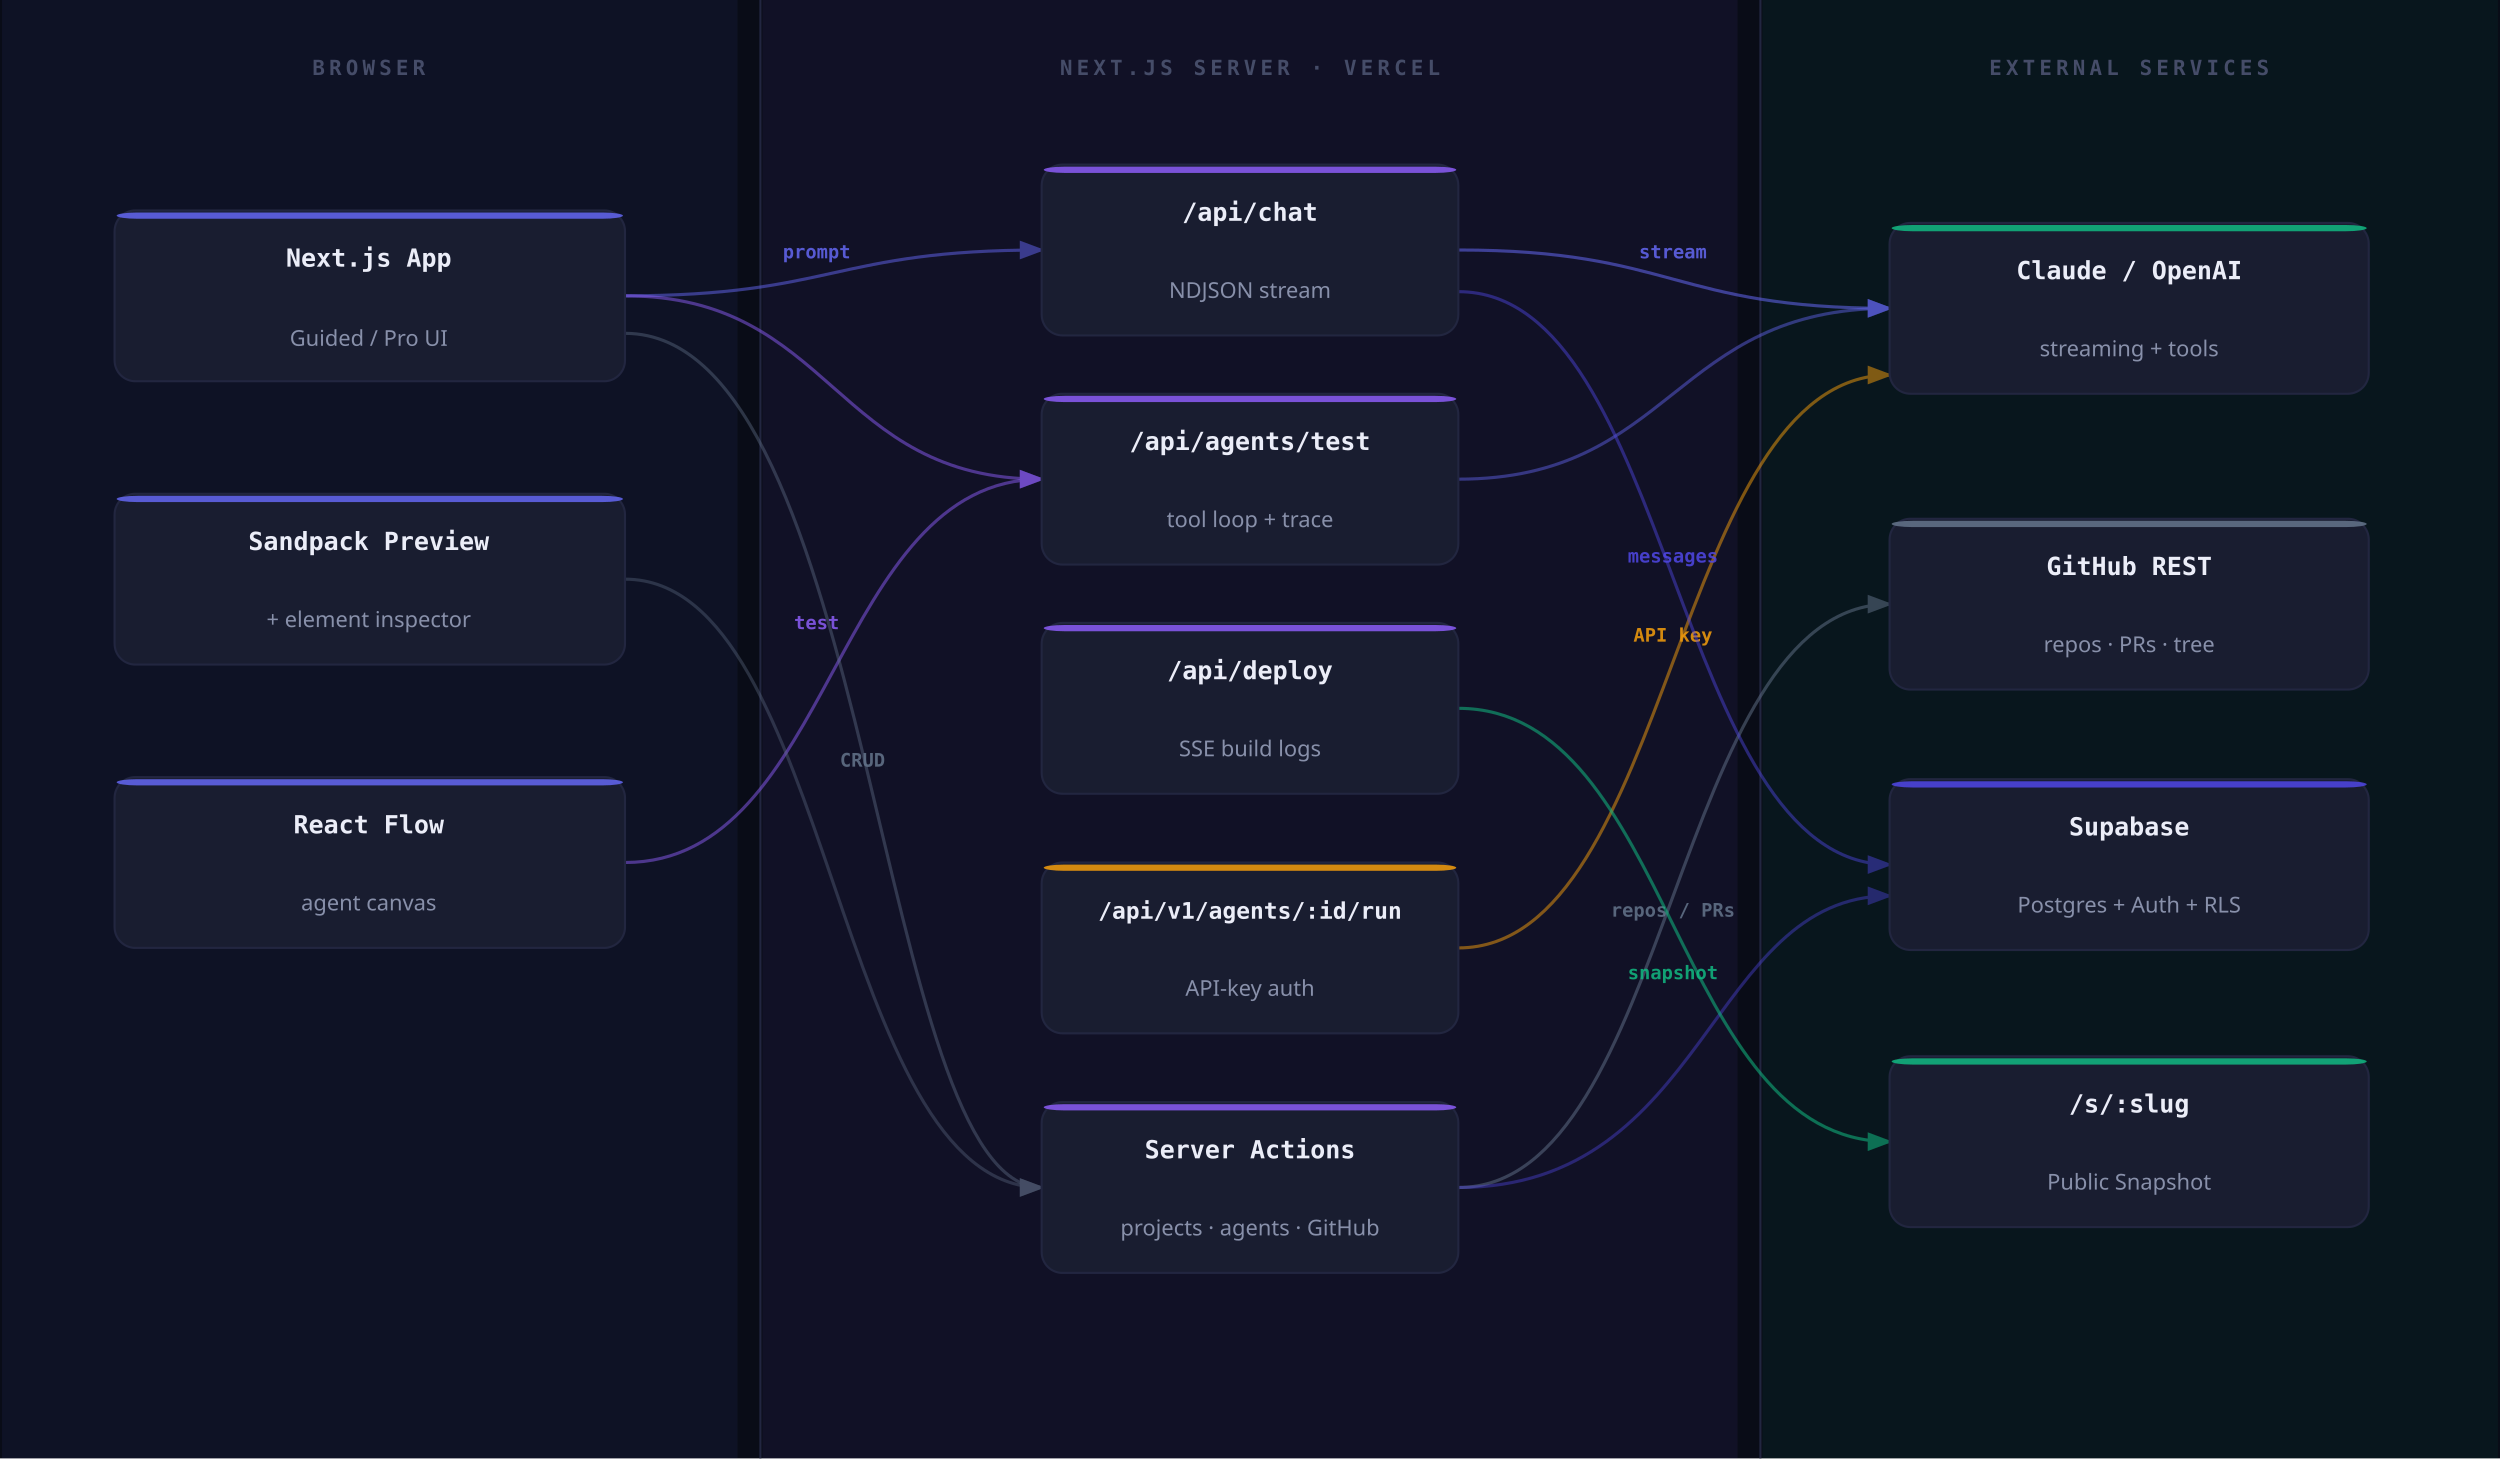
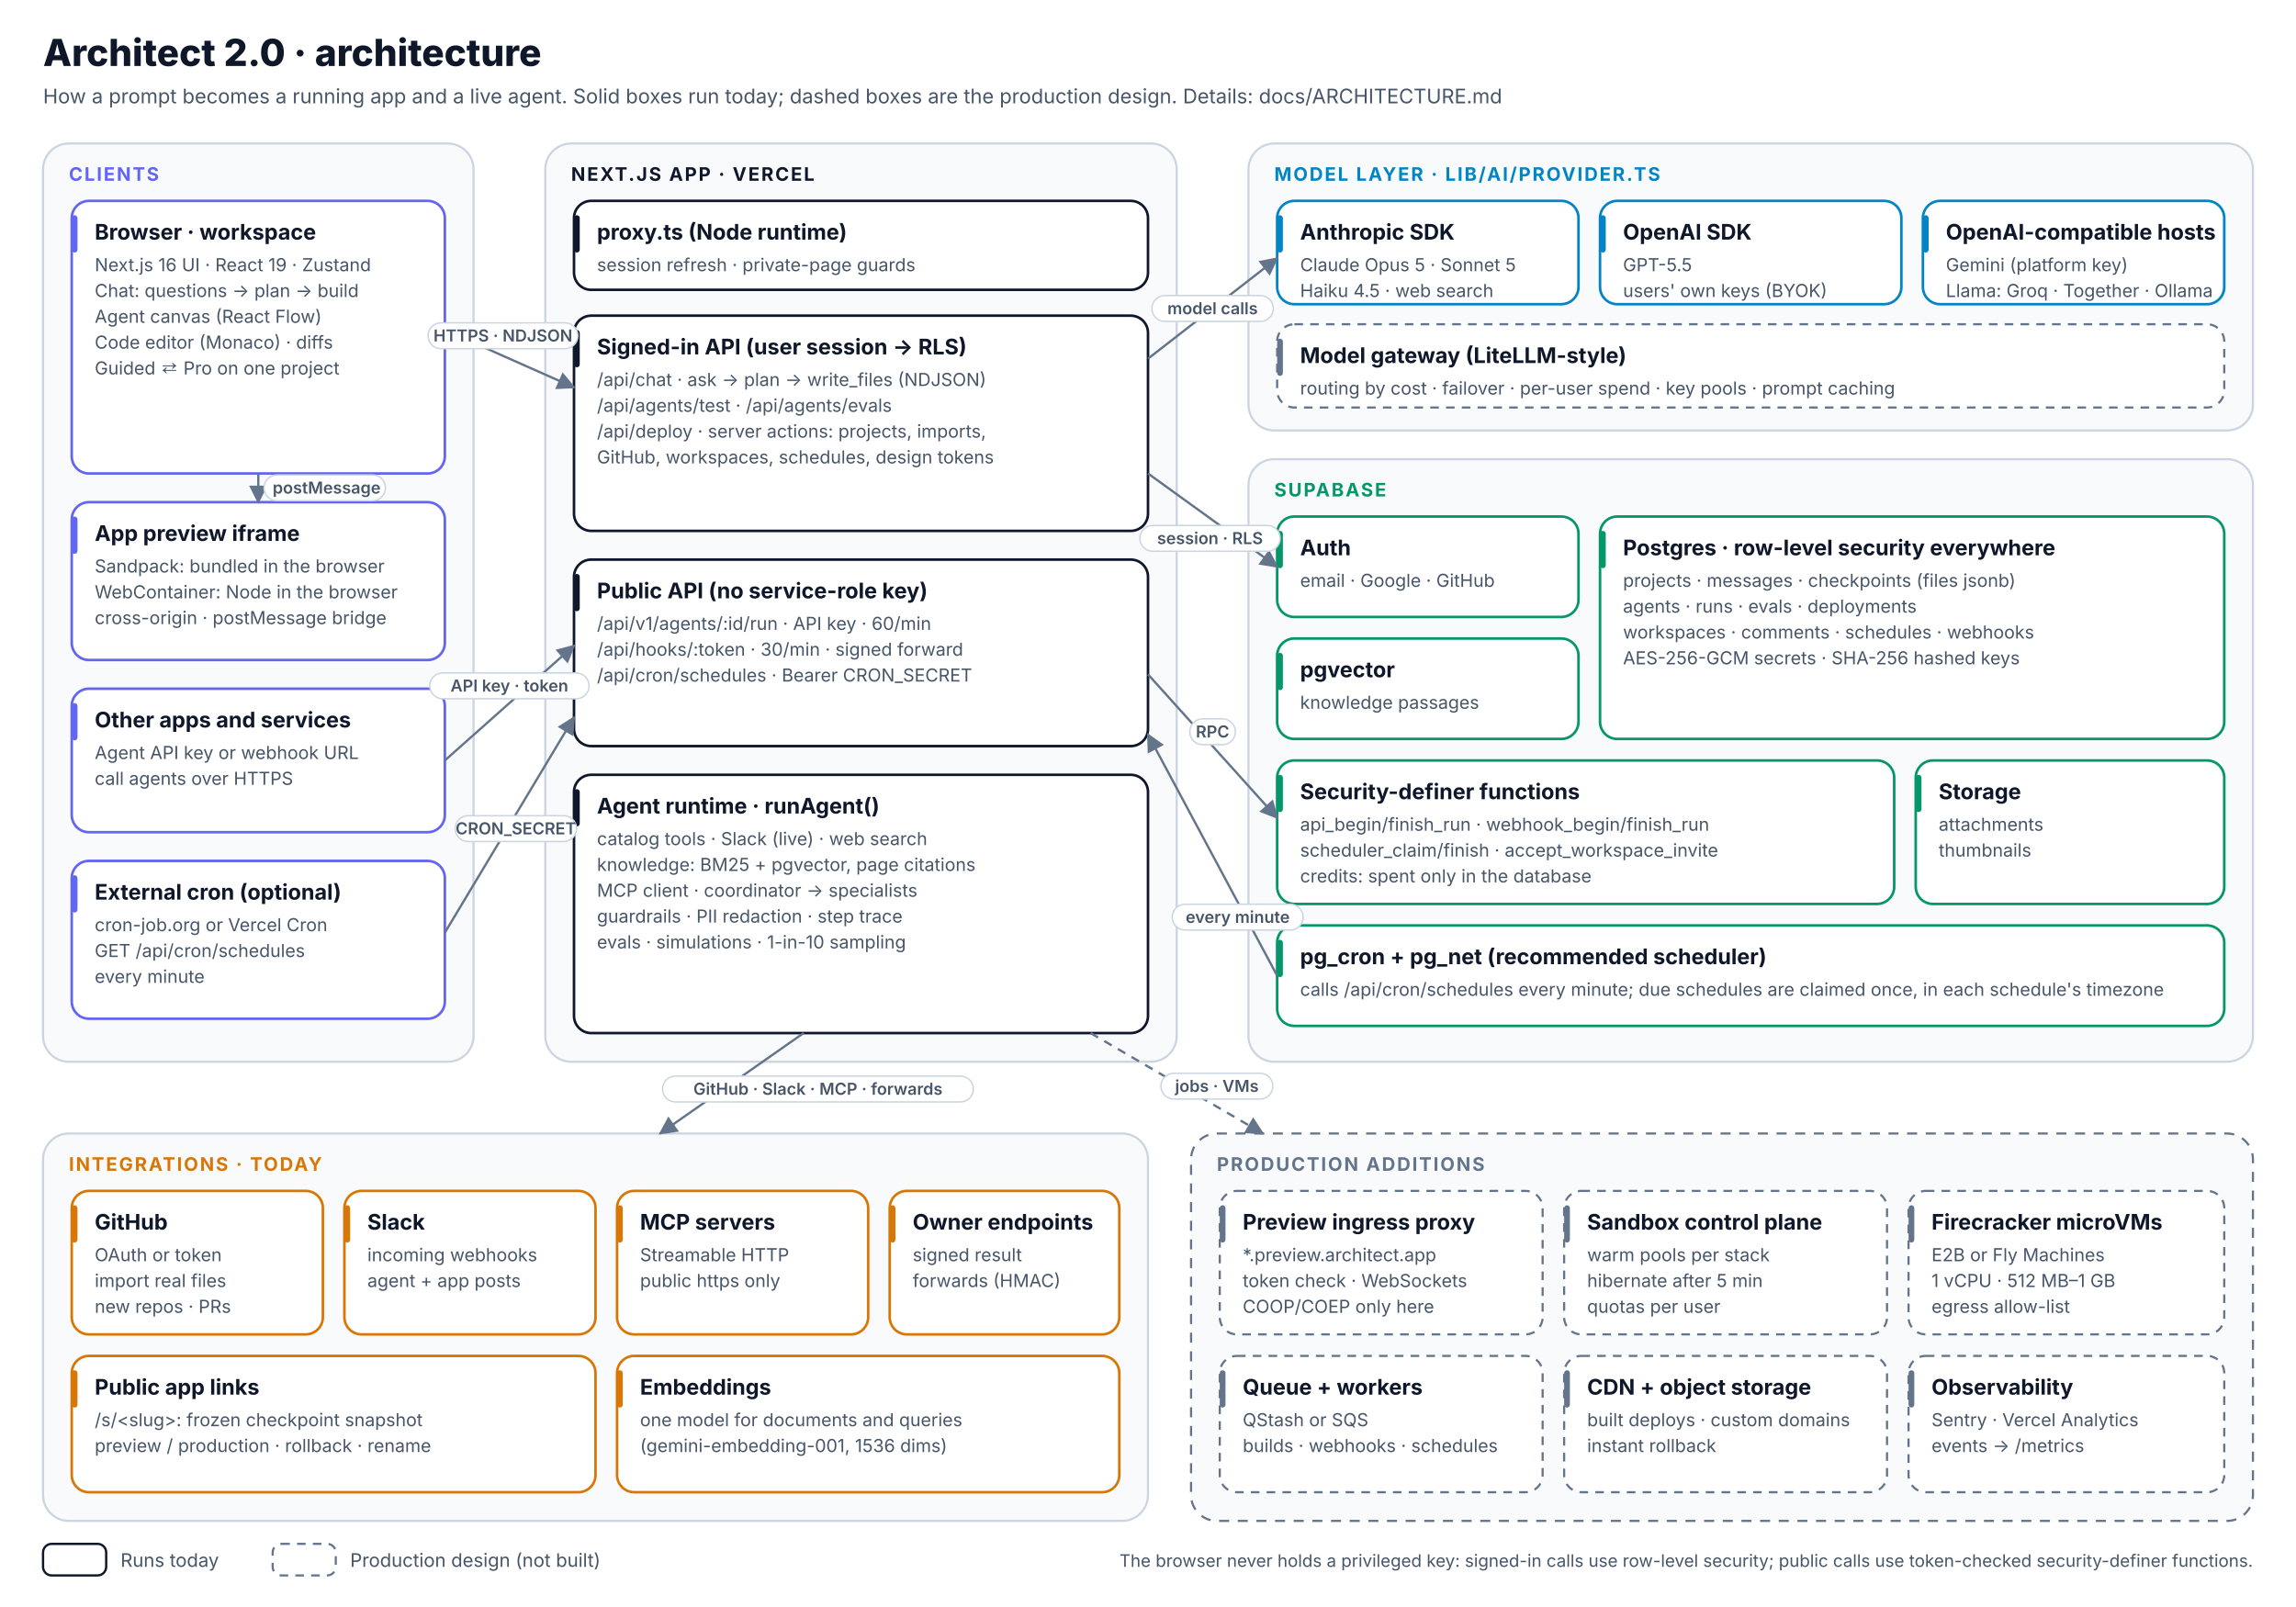
- <svg xmlns="http://www.w3.org/2000/svg" viewBox="0 0 1200 700" width="1200" height="700" font-family="ui-monospace,SFMono-Regular,Menlo,monospace">
+ <svg xmlns="http://www.w3.org/2000/svg" viewBox="0 0 1600 1120" width="1600" height="1120" font-family="Inter, 'Segoe UI', Helvetica, Arial, sans-serif">
  <defs>
-     <marker id="a0" markerWidth="8" markerHeight="6" refX="7" refY="3" orient="auto">
-       <polygon points="0 0,8 3,0 6" fill="#6366F1" />
-     </marker>
-     <marker id="a1" markerWidth="8" markerHeight="6" refX="7" refY="3" orient="auto">
-       <polygon points="0 0,8 3,0 6" fill="#8B5CF6" />
-     </marker>
-     <marker id="a2" markerWidth="8" markerHeight="6" refX="7" refY="3" orient="auto">
-       <polygon points="0 0,8 3,0 6" fill="#10B981" />
-     </marker>
-     <marker id="a3" markerWidth="8" markerHeight="6" refX="7" refY="3" orient="auto">
-       <polygon points="0 0,8 3,0 6" fill="#64748B" />
-     </marker>
-     <marker id="a4" markerWidth="8" markerHeight="6" refX="7" refY="3" orient="auto">
-       <polygon points="0 0,8 3,0 6" fill="#4F46E5" />
-     </marker>
-     <marker id="a5" markerWidth="8" markerHeight="6" refX="7" refY="3" orient="auto">
-       <polygon points="0 0,8 3,0 6" fill="#F59E0B" />
+     <marker id="arrow" viewBox="0 0 10 10" refX="9" refY="5" markerWidth="8" markerHeight="8" orient="auto-start-reverse">
+       <path d="M0,0 L10,5 L0,10 z" fill="#64748b" />
    </marker>
  </defs>
-   <rect width="1200" height="700" fill="#090C17" />
-   <rect x="1" y="0" width="353" height="700" fill="rgba(99,102,241,0.07)" />
-   <text x="177" y="36" text-anchor="middle" fill="#454C68" font-size="10" font-weight="600" letter-spacing="2">BROWSER</text>
-   <line x1="365" y1="0" x2="365" y2="700" stroke="#222640" stroke-width="1" />
-   <rect x="366" y="0" width="468" height="700" fill="rgba(139,92,246,0.07)" />
-   <text x="600" y="36" text-anchor="middle" fill="#454C68" font-size="10" font-weight="600" letter-spacing="2">NEXT.JS SERVER · VERCEL</text>
-   <line x1="845" y1="0" x2="845" y2="700" stroke="#222640" stroke-width="1" />
-   <rect x="846" y="0" width="353" height="700" fill="rgba(16,185,129,0.06)" />
-   <text x="1022" y="36" text-anchor="middle" fill="#454C68" font-size="10" font-weight="600" letter-spacing="2">EXTERNAL SERVICES</text>
-   <path d="M300,142 C400,142 400,120 500,120" fill="none" stroke="#6366F1" stroke-width="1.5" opacity="0.5" marker-end="url(#a0)" />
-   <text x="392" y="124" text-anchor="middle" fill="#6366F1" font-size="9" font-weight="600" opacity="0.85">prompt</text>
-   <path d="M300,142 C400,142 400,230 500,230" fill="none" stroke="#8B5CF6" stroke-width="1.5" opacity="0.5" marker-end="url(#a1)" />
-   <path d="M300,414 C400,414 400,230 500,230" fill="none" stroke="#8B5CF6" stroke-width="1.5" opacity="0.5" marker-end="url(#a1)" />
-   <text x="392" y="302" text-anchor="middle" fill="#8B5CF6" font-size="9" font-weight="600" opacity="0.85">test</text>
-   <path d="M300,160 C420,160 420,570 500,570" fill="none" stroke="#64748B" stroke-width="1.5" opacity="0.4" marker-end="url(#a3)" />
-   <text x="414" y="368" text-anchor="middle" fill="#64748B" font-size="9" font-weight="600" opacity="0.85">CRUD</text>
-   <path d="M300,278 C400,278 400,570 500,570" fill="none" stroke="#64748B" stroke-width="1.5" opacity="0.35" marker-end="url(#a3)" />
-   <path d="M700,120 C803,120 803,148 907,148" fill="none" stroke="#6366F1" stroke-width="1.5" opacity="0.55" marker-end="url(#a0)" />
-   <text x="803" y="124" text-anchor="middle" fill="#6366F1" font-size="9" font-weight="600" opacity="0.85">stream</text>
-   <path d="M700,230 C803,230 803,148 907,148" fill="none" stroke="#6366F1" stroke-width="1.5" opacity="0.45" marker-end="url(#a0)" />
-   <path d="M700,455 C803,455 803,180 907,180" fill="none" stroke="#F59E0B" stroke-width="1.5" opacity="0.5" marker-end="url(#a5)" />
-   <text x="803" y="308" text-anchor="middle" fill="#F59E0B" font-size="9" font-weight="600" opacity="0.85">API key</text>
-   <path d="M700,570 C803,570 803,290 907,290" fill="none" stroke="#64748B" stroke-width="1.5" opacity="0.5" marker-end="url(#a3)" />
-   <text x="803" y="440" text-anchor="middle" fill="#64748B" font-size="9" font-weight="600" opacity="0.85">repos / PRs</text>
-   <path d="M700,140 C803,140 803,415 907,415" fill="none" stroke="#4F46E5" stroke-width="1.5" opacity="0.45" marker-end="url(#a4)" />
-   <text x="803" y="270" text-anchor="middle" fill="#4F46E5" font-size="9" font-weight="600" opacity="0.85">messages</text>
-   <path d="M700,570 C820,570 820,430 907,430" fill="none" stroke="#4F46E5" stroke-width="1.5" opacity="0.4" marker-end="url(#a4)" />
-   <path d="M700,340 C803,340 803,548 907,548" fill="none" stroke="#10B981" stroke-width="1.5" opacity="0.55" marker-end="url(#a2)" />
-   <text x="803" y="470" text-anchor="middle" fill="#10B981" font-size="9" font-weight="600" opacity="0.85">snapshot</text>
-   <rect x="55" y="101" width="245" height="82" rx="10" fill="#191D30" stroke="#222640" />
-   <rect x="56" y="102" width="243" height="3" rx="10" fill="#6366F1" opacity="0.85" />
-   <text x="177" y="128" text-anchor="middle" fill="#EBEDf8" font-size="12" font-weight="600">Next.js App</text>
-   <text x="177" y="166" text-anchor="middle" fill="#8890AA" font-size="10.5" font-family="ui-sans-serif,system-ui,sans-serif">Guided / Pro UI</text>
-   <rect x="55" y="237" width="245" height="82" rx="10" fill="#191D30" stroke="#222640" />
-   <rect x="56" y="238" width="243" height="3" rx="10" fill="#6366F1" opacity="0.85" />
-   <text x="177" y="264" text-anchor="middle" fill="#EBEDf8" font-size="12" font-weight="600">Sandpack Preview</text>
-   <text x="177" y="301" text-anchor="middle" fill="#8890AA" font-size="10.5" font-family="ui-sans-serif,system-ui,sans-serif">+ element inspector</text>
-   <rect x="55" y="373" width="245" height="82" rx="10" fill="#191D30" stroke="#222640" />
-   <rect x="56" y="374" width="243" height="3" rx="10" fill="#6366F1" opacity="0.85" />
-   <text x="177" y="400" text-anchor="middle" fill="#EBEDf8" font-size="12" font-weight="600">React Flow</text>
-   <text x="177" y="437" text-anchor="middle" fill="#8890AA" font-size="10.5" font-family="ui-sans-serif,system-ui,sans-serif">agent canvas</text>
-   <rect x="500" y="79" width="200" height="82" rx="10" fill="#191D30" stroke="#222640" />
-   <rect x="501" y="80" width="198" height="3" rx="10" fill="#8B5CF6" opacity="0.85" />
-   <text x="600" y="106" text-anchor="middle" fill="#EBEDf8" font-size="12" font-weight="600">/api/chat</text>
-   <text x="600" y="143" text-anchor="middle" fill="#8890AA" font-size="10.5" font-family="ui-sans-serif,system-ui,sans-serif">NDJSON stream</text>
-   <rect x="500" y="189" width="200" height="82" rx="10" fill="#191D30" stroke="#222640" />
-   <rect x="501" y="190" width="198" height="3" rx="10" fill="#8B5CF6" opacity="0.85" />
-   <text x="600" y="216" text-anchor="middle" fill="#EBEDf8" font-size="12" font-weight="600">/api/agents/test</text>
-   <text x="600" y="253" text-anchor="middle" fill="#8890AA" font-size="10.5" font-family="ui-sans-serif,system-ui,sans-serif">tool loop + trace</text>
-   <rect x="500" y="299" width="200" height="82" rx="10" fill="#191D30" stroke="#222640" />
-   <rect x="501" y="300" width="198" height="3" rx="10" fill="#8B5CF6" opacity="0.85" />
-   <text x="600" y="326" text-anchor="middle" fill="#EBEDf8" font-size="12" font-weight="600">/api/deploy</text>
-   <text x="600" y="363" text-anchor="middle" fill="#8890AA" font-size="10.5" font-family="ui-sans-serif,system-ui,sans-serif">SSE build logs</text>
-   <rect x="500" y="414" width="200" height="82" rx="10" fill="#191D30" stroke="#222640" />
-   <rect x="501" y="415" width="198" height="3" rx="10" fill="#F59E0B" opacity="0.85" />
-   <text x="600" y="441" text-anchor="middle" fill="#EBEDf8" font-size="11" font-weight="600">/api/v1/agents/:id/run</text>
-   <text x="600" y="478" text-anchor="middle" fill="#8890AA" font-size="10.5" font-family="ui-sans-serif,system-ui,sans-serif">API-key auth</text>
-   <rect x="500" y="529" width="200" height="82" rx="10" fill="#191D30" stroke="#222640" />
-   <rect x="501" y="530" width="198" height="3" rx="10" fill="#8B5CF6" opacity="0.85" />
-   <text x="600" y="556" text-anchor="middle" fill="#EBEDf8" font-size="12" font-weight="600">Server Actions</text>
-   <text x="600" y="593" text-anchor="middle" fill="#8890AA" font-size="10.5" font-family="ui-sans-serif,system-ui,sans-serif">projects · agents · GitHub</text>
-   <rect x="907" y="107" width="230" height="82" rx="10" fill="#191D30" stroke="#222640" />
-   <rect x="908" y="108" width="228" height="3" rx="10" fill="#10B981" opacity="0.85" />
-   <text x="1022" y="134" text-anchor="middle" fill="#EBEDf8" font-size="12" font-weight="600">Claude / OpenAI</text>
-   <text x="1022" y="171" text-anchor="middle" fill="#8890AA" font-size="10.5" font-family="ui-sans-serif,system-ui,sans-serif">streaming + tools</text>
-   <rect x="907" y="249" width="230" height="82" rx="10" fill="#191D30" stroke="#222640" />
-   <rect x="908" y="250" width="228" height="3" rx="10" fill="#64748B" opacity="0.85" />
-   <text x="1022" y="276" text-anchor="middle" fill="#EBEDf8" font-size="12" font-weight="600">GitHub REST</text>
-   <text x="1022" y="313" text-anchor="middle" fill="#8890AA" font-size="10.5" font-family="ui-sans-serif,system-ui,sans-serif">repos · PRs · tree</text>
-   <rect x="907" y="374" width="230" height="82" rx="10" fill="#191D30" stroke="#222640" />
-   <rect x="908" y="375" width="228" height="3" rx="10" fill="#4F46E5" opacity="0.85" />
-   <text x="1022" y="401" text-anchor="middle" fill="#EBEDf8" font-size="12" font-weight="600">Supabase</text>
-   <text x="1022" y="438" text-anchor="middle" fill="#8890AA" font-size="10.5" font-family="ui-sans-serif,system-ui,sans-serif">Postgres + Auth + RLS</text>
-   <rect x="907" y="507" width="230" height="82" rx="10" fill="#191D30" stroke="#222640" />
-   <rect x="908" y="508" width="228" height="3" rx="10" fill="#10B981" opacity="0.85" />
-   <text x="1022" y="534" text-anchor="middle" fill="#EBEDf8" font-size="12" font-weight="600">/s/:slug</text>
-   <text x="1022" y="571" text-anchor="middle" fill="#8890AA" font-size="10.5" font-family="ui-sans-serif,system-ui,sans-serif">Public Snapshot</text>
+   <rect width="1600" height="1120" fill="#ffffff" />
+   <text x="30" y="46" font-size="26" font-weight="800" fill="#0f172a">Architect 2.0 · architecture</text>
+   <text x="30" y="72" font-size="14" fill="#475569">How a prompt becomes a running app and a live agent. Solid boxes run today; dashed boxes are the production design. Details: docs/ARCHITECTURE.md</text>
+   <rect x="30" y="100" width="300" height="640" rx="18" fill="#f8fafc" stroke="#cbd5e1" stroke-width="1.5" />
+   <text x="48" y="126" font-size="13" font-weight="700" letter-spacing="1.2" fill="#6366f1">CLIENTS</text>
+   <rect x="50" y="140" width="260" height="190" rx="12" fill="#ffffff" stroke="#6366f1" stroke-width="1.8" />
+   <rect x="50" y="150" width="4" height="26" rx="2" fill="#6366f1" />
+   <text x="66" y="167" font-size="15" font-weight="700" fill="#0f172a">Browser · workspace</text>
+   <text x="66" y="189" font-size="12.5" fill="#475569">Next.js 16 UI · React 19 · Zustand</text>
+   <text x="66" y="207" font-size="12.5" fill="#475569">Chat: questions → plan → build</text>
+   <text x="66" y="225" font-size="12.5" fill="#475569">Agent canvas (React Flow)</text>
+   <text x="66" y="243" font-size="12.5" fill="#475569">Code editor (Monaco) · diffs</text>
+   <text x="66" y="261" font-size="12.5" fill="#475569">Guided ⇄ Pro on one project</text>
+   <rect x="50" y="350" width="260" height="110" rx="12" fill="#ffffff" stroke="#6366f1" stroke-width="1.8" />
+   <rect x="50" y="360" width="4" height="26" rx="2" fill="#6366f1" />
+   <text x="66" y="377" font-size="15" font-weight="700" fill="#0f172a">App preview iframe</text>
+   <text x="66" y="399" font-size="12.5" fill="#475569">Sandpack: bundled in the browser</text>
+   <text x="66" y="417" font-size="12.5" fill="#475569">WebContainer: Node in the browser</text>
+   <text x="66" y="435" font-size="12.5" fill="#475569">cross-origin · postMessage bridge</text>
+   <rect x="50" y="480" width="260" height="100" rx="12" fill="#ffffff" stroke="#6366f1" stroke-width="1.8" />
+   <rect x="50" y="490" width="4" height="26" rx="2" fill="#6366f1" />
+   <text x="66" y="507" font-size="15" font-weight="700" fill="#0f172a">Other apps and services</text>
+   <text x="66" y="529" font-size="12.5" fill="#475569">Agent API key or webhook URL</text>
+   <text x="66" y="547" font-size="12.5" fill="#475569">call agents over HTTPS</text>
+   <rect x="50" y="600" width="260" height="110" rx="12" fill="#ffffff" stroke="#6366f1" stroke-width="1.8" />
+   <rect x="50" y="610" width="4" height="26" rx="2" fill="#6366f1" />
+   <text x="66" y="627" font-size="15" font-weight="700" fill="#0f172a">External cron (optional)</text>
+   <text x="66" y="649" font-size="12.5" fill="#475569">cron-job.org or Vercel Cron</text>
+   <text x="66" y="667" font-size="12.5" fill="#475569">GET /api/cron/schedules</text>
+   <text x="66" y="685" font-size="12.5" fill="#475569">every minute</text>
+   <rect x="380" y="100" width="440" height="640" rx="18" fill="#f8fafc" stroke="#cbd5e1" stroke-width="1.5" />
+   <text x="398" y="126" font-size="13" font-weight="700" letter-spacing="1.2" fill="#0f172a">NEXT.JS APP · VERCEL</text>
+   <rect x="400" y="140" width="400" height="62" rx="12" fill="#ffffff" stroke="#0f172a" stroke-width="1.8" />
+   <rect x="400" y="150" width="4" height="26" rx="2" fill="#0f172a" />
+   <text x="416" y="167" font-size="15" font-weight="700" fill="#0f172a">proxy.ts (Node runtime)</text>
+   <text x="416" y="189" font-size="12.5" fill="#475569">session refresh · private-page guards</text>
+   <rect x="400" y="220" width="400" height="150" rx="12" fill="#ffffff" stroke="#0f172a" stroke-width="1.8" />
+   <rect x="400" y="230" width="4" height="26" rx="2" fill="#0f172a" />
+   <text x="416" y="247" font-size="15" font-weight="700" fill="#0f172a">Signed-in API (user session → RLS)</text>
+   <text x="416" y="269" font-size="12.5" fill="#475569">/api/chat · ask → plan → write_files (NDJSON)</text>
+   <text x="416" y="287" font-size="12.5" fill="#475569">/api/agents/test · /api/agents/evals</text>
+   <text x="416" y="305" font-size="12.5" fill="#475569">/api/deploy · server actions: projects, imports,</text>
+   <text x="416" y="323" font-size="12.5" fill="#475569">GitHub, workspaces, schedules, design tokens</text>
+   <rect x="400" y="390" width="400" height="130" rx="12" fill="#ffffff" stroke="#0f172a" stroke-width="1.8" />
+   <rect x="400" y="400" width="4" height="26" rx="2" fill="#0f172a" />
+   <text x="416" y="417" font-size="15" font-weight="700" fill="#0f172a">Public API (no service-role key)</text>
+   <text x="416" y="439" font-size="12.5" fill="#475569">/api/v1/agents/:id/run · API key · 60/min</text>
+   <text x="416" y="457" font-size="12.5" fill="#475569">/api/hooks/:token · 30/min · signed forward</text>
+   <text x="416" y="475" font-size="12.5" fill="#475569">/api/cron/schedules · Bearer CRON_SECRET</text>
+   <rect x="400" y="540" width="400" height="180" rx="12" fill="#ffffff" stroke="#0f172a" stroke-width="1.8" />
+   <rect x="400" y="550" width="4" height="26" rx="2" fill="#0f172a" />
+   <text x="416" y="567" font-size="15" font-weight="700" fill="#0f172a">Agent runtime · runAgent()</text>
+   <text x="416" y="589" font-size="12.5" fill="#475569">catalog tools · Slack (live) · web search</text>
+   <text x="416" y="607" font-size="12.5" fill="#475569">knowledge: BM25 + pgvector, page citations</text>
+   <text x="416" y="625" font-size="12.5" fill="#475569">MCP client · coordinator → specialists</text>
+   <text x="416" y="643" font-size="12.5" fill="#475569">guardrails · PII redaction · step trace</text>
+   <text x="416" y="661" font-size="12.5" fill="#475569">evals · simulations · 1-in-10 sampling</text>
+   <rect x="870" y="100" width="700" height="200" rx="18" fill="#f8fafc" stroke="#cbd5e1" stroke-width="1.5" />
+   <text x="888" y="126" font-size="13" font-weight="700" letter-spacing="1.2" fill="#0284c7">MODEL LAYER · LIB/AI/PROVIDER.TS</text>
+   <rect x="890" y="140" width="210" height="72" rx="12" fill="#ffffff" stroke="#0284c7" stroke-width="1.8" />
+   <rect x="890" y="150" width="4" height="26" rx="2" fill="#0284c7" />
+   <text x="906" y="167" font-size="15" font-weight="700" fill="#0f172a">Anthropic SDK</text>
+   <text x="906" y="189" font-size="12.5" fill="#475569">Claude Opus 5 · Sonnet 5</text>
+   <text x="906" y="207" font-size="12.5" fill="#475569">Haiku 4.5 · web search</text>
+   <rect x="1115" y="140" width="210" height="72" rx="12" fill="#ffffff" stroke="#0284c7" stroke-width="1.8" />
+   <rect x="1115" y="150" width="4" height="26" rx="2" fill="#0284c7" />
+   <text x="1131" y="167" font-size="15" font-weight="700" fill="#0f172a">OpenAI SDK</text>
+   <text x="1131" y="189" font-size="12.5" fill="#475569">GPT-5.5</text>
+   <text x="1131" y="207" font-size="12.5" fill="#475569">users' own keys (BYOK)</text>
+   <rect x="1340" y="140" width="210" height="72" rx="12" fill="#ffffff" stroke="#0284c7" stroke-width="1.8" />
+   <rect x="1340" y="150" width="4" height="26" rx="2" fill="#0284c7" />
+   <text x="1356" y="167" font-size="15" font-weight="700" fill="#0f172a">OpenAI-compatible hosts</text>
+   <text x="1356" y="189" font-size="12.5" fill="#475569">Gemini (platform key)</text>
+   <text x="1356" y="207" font-size="12.5" fill="#475569">Llama: Groq · Together · Ollama</text>
+   <rect x="890" y="226" width="660" height="58" rx="12" fill="#ffffff" stroke="#64748b" stroke-width="1.5" stroke-dasharray="6 5" />
+   <rect x="890" y="236" width="4" height="26" rx="2" fill="#64748b" />
+   <text x="906" y="253" font-size="15" font-weight="700" fill="#0f172a">Model gateway (LiteLLM-style)</text>
+   <text x="906" y="275" font-size="12.5" fill="#475569">routing by cost · failover · per-user spend · key pools · prompt caching</text>
+   <rect x="870" y="320" width="700" height="420" rx="18" fill="#f8fafc" stroke="#cbd5e1" stroke-width="1.5" />
+   <text x="888" y="346" font-size="13" font-weight="700" letter-spacing="1.2" fill="#059669">SUPABASE</text>
+   <rect x="890" y="360" width="210" height="70" rx="12" fill="#ffffff" stroke="#059669" stroke-width="1.8" />
+   <rect x="890" y="370" width="4" height="26" rx="2" fill="#059669" />
+   <text x="906" y="387" font-size="15" font-weight="700" fill="#0f172a">Auth</text>
+   <text x="906" y="409" font-size="12.5" fill="#475569">email · Google · GitHub</text>
+   <rect x="890" y="445" width="210" height="70" rx="12" fill="#ffffff" stroke="#059669" stroke-width="1.8" />
+   <rect x="890" y="455" width="4" height="26" rx="2" fill="#059669" />
+   <text x="906" y="472" font-size="15" font-weight="700" fill="#0f172a">pgvector</text>
+   <text x="906" y="494" font-size="12.5" fill="#475569">knowledge passages</text>
+   <rect x="1115" y="360" width="435" height="155" rx="12" fill="#ffffff" stroke="#059669" stroke-width="1.8" />
+   <rect x="1115" y="370" width="4" height="26" rx="2" fill="#059669" />
+   <text x="1131" y="387" font-size="15" font-weight="700" fill="#0f172a">Postgres · row-level security everywhere</text>
+   <text x="1131" y="409" font-size="12.5" fill="#475569">projects · messages · checkpoints (files jsonb)</text>
+   <text x="1131" y="427" font-size="12.5" fill="#475569">agents · runs · evals · deployments</text>
+   <text x="1131" y="445" font-size="12.5" fill="#475569">workspaces · comments · schedules · webhooks</text>
+   <text x="1131" y="463" font-size="12.5" fill="#475569">AES-256-GCM secrets · SHA-256 hashed keys</text>
+   <rect x="890" y="530" width="430" height="100" rx="12" fill="#ffffff" stroke="#059669" stroke-width="1.8" />
+   <rect x="890" y="540" width="4" height="26" rx="2" fill="#059669" />
+   <text x="906" y="557" font-size="15" font-weight="700" fill="#0f172a">Security-definer functions</text>
+   <text x="906" y="579" font-size="12.5" fill="#475569">api_begin/finish_run · webhook_begin/finish_run</text>
+   <text x="906" y="597" font-size="12.5" fill="#475569">scheduler_claim/finish · accept_workspace_invite</text>
+   <text x="906" y="615" font-size="12.5" fill="#475569">credits: spent only in the database</text>
+   <rect x="1335" y="530" width="215" height="100" rx="12" fill="#ffffff" stroke="#059669" stroke-width="1.8" />
+   <rect x="1335" y="540" width="4" height="26" rx="2" fill="#059669" />
+   <text x="1351" y="557" font-size="15" font-weight="700" fill="#0f172a">Storage</text>
+   <text x="1351" y="579" font-size="12.5" fill="#475569">attachments</text>
+   <text x="1351" y="597" font-size="12.5" fill="#475569">thumbnails</text>
+   <rect x="890" y="645" width="660" height="70" rx="12" fill="#ffffff" stroke="#059669" stroke-width="1.8" />
+   <rect x="890" y="655" width="4" height="26" rx="2" fill="#059669" />
+   <text x="906" y="672" font-size="15" font-weight="700" fill="#0f172a">pg_cron + pg_net (recommended scheduler)</text>
+   <text x="906" y="694" font-size="12.5" fill="#475569">calls /api/cron/schedules every minute; due schedules are claimed once, in each schedule's timezone</text>
+   <rect x="30" y="790" width="770" height="270" rx="18" fill="#f8fafc" stroke="#cbd5e1" stroke-width="1.5" />
+   <text x="48" y="816" font-size="13" font-weight="700" letter-spacing="1.2" fill="#d97706">INTEGRATIONS · TODAY</text>
+   <rect x="50" y="830" width="175" height="100" rx="12" fill="#ffffff" stroke="#d97706" stroke-width="1.8" />
+   <rect x="50" y="840" width="4" height="26" rx="2" fill="#d97706" />
+   <text x="66" y="857" font-size="15" font-weight="700" fill="#0f172a">GitHub</text>
+   <text x="66" y="879" font-size="12.5" fill="#475569">OAuth or token</text>
+   <text x="66" y="897" font-size="12.5" fill="#475569">import real files</text>
+   <text x="66" y="915" font-size="12.5" fill="#475569">new repos · PRs</text>
+   <rect x="240" y="830" width="175" height="100" rx="12" fill="#ffffff" stroke="#d97706" stroke-width="1.8" />
+   <rect x="240" y="840" width="4" height="26" rx="2" fill="#d97706" />
+   <text x="256" y="857" font-size="15" font-weight="700" fill="#0f172a">Slack</text>
+   <text x="256" y="879" font-size="12.5" fill="#475569">incoming webhooks</text>
+   <text x="256" y="897" font-size="12.5" fill="#475569">agent + app posts</text>
+   <rect x="430" y="830" width="175" height="100" rx="12" fill="#ffffff" stroke="#d97706" stroke-width="1.8" />
+   <rect x="430" y="840" width="4" height="26" rx="2" fill="#d97706" />
+   <text x="446" y="857" font-size="15" font-weight="700" fill="#0f172a">MCP servers</text>
+   <text x="446" y="879" font-size="12.5" fill="#475569">Streamable HTTP</text>
+   <text x="446" y="897" font-size="12.5" fill="#475569">public https only</text>
+   <rect x="620" y="830" width="160" height="100" rx="12" fill="#ffffff" stroke="#d97706" stroke-width="1.8" />
+   <rect x="620" y="840" width="4" height="26" rx="2" fill="#d97706" />
+   <text x="636" y="857" font-size="15" font-weight="700" fill="#0f172a">Owner endpoints</text>
+   <text x="636" y="879" font-size="12.5" fill="#475569">signed result</text>
+   <text x="636" y="897" font-size="12.5" fill="#475569">forwards (HMAC)</text>
+   <rect x="50" y="945" width="365" height="95" rx="12" fill="#ffffff" stroke="#d97706" stroke-width="1.8" />
+   <rect x="50" y="955" width="4" height="26" rx="2" fill="#d97706" />
+   <text x="66" y="972" font-size="15" font-weight="700" fill="#0f172a">Public app links</text>
+   <text x="66" y="994" font-size="12.5" fill="#475569">/s/&lt;slug&gt;: frozen checkpoint snapshot</text>
+   <text x="66" y="1012" font-size="12.5" fill="#475569">preview / production · rollback · rename</text>
+   <rect x="430" y="945" width="350" height="95" rx="12" fill="#ffffff" stroke="#d97706" stroke-width="1.8" />
+   <rect x="430" y="955" width="4" height="26" rx="2" fill="#d97706" />
+   <text x="446" y="972" font-size="15" font-weight="700" fill="#0f172a">Embeddings</text>
+   <text x="446" y="994" font-size="12.5" fill="#475569">one model for documents and queries</text>
+   <text x="446" y="1012" font-size="12.5" fill="#475569">(gemini-embedding-001, 1536 dims)</text>
+   <rect x="830" y="790" width="740" height="270" rx="18" fill="#f8fafc" stroke="#64748b" stroke-width="1.5" stroke-dasharray="7 6" />
+   <text x="848" y="816" font-size="13" font-weight="700" letter-spacing="1.2" fill="#64748b">PRODUCTION ADDITIONS</text>
+   <rect x="850" y="830" width="225" height="100" rx="12" fill="#ffffff" stroke="#64748b" stroke-width="1.5" stroke-dasharray="6 5" />
+   <rect x="850" y="840" width="4" height="26" rx="2" fill="#64748b" />
+   <text x="866" y="857" font-size="15" font-weight="700" fill="#0f172a">Preview ingress proxy</text>
+   <text x="866" y="879" font-size="12.5" fill="#475569">*.preview.architect.app</text>
+   <text x="866" y="897" font-size="12.5" fill="#475569">token check · WebSockets</text>
+   <text x="866" y="915" font-size="12.5" fill="#475569">COOP/COEP only here</text>
+   <rect x="1090" y="830" width="225" height="100" rx="12" fill="#ffffff" stroke="#64748b" stroke-width="1.5" stroke-dasharray="6 5" />
+   <rect x="1090" y="840" width="4" height="26" rx="2" fill="#64748b" />
+   <text x="1106" y="857" font-size="15" font-weight="700" fill="#0f172a">Sandbox control plane</text>
+   <text x="1106" y="879" font-size="12.5" fill="#475569">warm pools per stack</text>
+   <text x="1106" y="897" font-size="12.5" fill="#475569">hibernate after 5 min</text>
+   <text x="1106" y="915" font-size="12.5" fill="#475569">quotas per user</text>
+   <rect x="1330" y="830" width="220" height="100" rx="12" fill="#ffffff" stroke="#64748b" stroke-width="1.5" stroke-dasharray="6 5" />
+   <rect x="1330" y="840" width="4" height="26" rx="2" fill="#64748b" />
+   <text x="1346" y="857" font-size="15" font-weight="700" fill="#0f172a">Firecracker microVMs</text>
+   <text x="1346" y="879" font-size="12.5" fill="#475569">E2B or Fly Machines</text>
+   <text x="1346" y="897" font-size="12.5" fill="#475569">1 vCPU · 512 MB–1 GB</text>
+   <text x="1346" y="915" font-size="12.5" fill="#475569">egress allow-list</text>
+   <rect x="850" y="945" width="225" height="95" rx="12" fill="#ffffff" stroke="#64748b" stroke-width="1.5" stroke-dasharray="6 5" />
+   <rect x="850" y="955" width="4" height="26" rx="2" fill="#64748b" />
+   <text x="866" y="972" font-size="15" font-weight="700" fill="#0f172a">Queue + workers</text>
+   <text x="866" y="994" font-size="12.5" fill="#475569">QStash or SQS</text>
+   <text x="866" y="1012" font-size="12.5" fill="#475569">builds · webhooks · schedules</text>
+   <rect x="1090" y="945" width="225" height="95" rx="12" fill="#ffffff" stroke="#64748b" stroke-width="1.5" stroke-dasharray="6 5" />
+   <rect x="1090" y="955" width="4" height="26" rx="2" fill="#64748b" />
+   <text x="1106" y="972" font-size="15" font-weight="700" fill="#0f172a">CDN + object storage</text>
+   <text x="1106" y="994" font-size="12.5" fill="#475569">built deploys · custom domains</text>
+   <text x="1106" y="1012" font-size="12.5" fill="#475569">instant rollback</text>
+   <rect x="1330" y="945" width="220" height="95" rx="12" fill="#ffffff" stroke="#64748b" stroke-width="1.5" stroke-dasharray="6 5" />
+   <rect x="1330" y="955" width="4" height="26" rx="2" fill="#64748b" />
+   <text x="1346" y="972" font-size="15" font-weight="700" fill="#0f172a">Observability</text>
+   <text x="1346" y="994" font-size="12.5" fill="#475569">Sentry · Vercel Analytics</text>
+   <text x="1346" y="1012" font-size="12.5" fill="#475569">events → /metrics</text>
+   <path d="M310,230 L400,270" fill="none" stroke="#64748b" stroke-width="1.6" marker-end="url(#arrow)" />
+   <rect x="298.3" y="225" width="104.4" height="18" rx="9" fill="#ffffff" stroke="#cbd5e1" />
+   <text x="350.5" y="238" font-size="11.5" font-weight="600" text-anchor="middle" fill="#475569">HTTPS · NDJSON</text>
+   <path d="M180,330 L180,350" fill="none" stroke="#64748b" stroke-width="1.6" marker-end="url(#arrow)" />
+   <rect x="184" y="331" width="84.6" height="18" rx="9" fill="#ffffff" stroke="#cbd5e1" />
+   <text x="190" y="344" font-size="11.5" font-weight="600" text-anchor="start" fill="#475569">postMessage</text>
+   <path d="M310,530 L400,450" fill="none" stroke="#64748b" stroke-width="1.6" marker-end="url(#arrow)" />
+   <rect x="299.5" y="469" width="111" height="18" rx="9" fill="#ffffff" stroke="#cbd5e1" />
+   <text x="355" y="482" font-size="11.5" font-weight="600" text-anchor="middle" fill="#475569">API key · token</text>
+   <path d="M310,650 L400,500" fill="none" stroke="#64748b" stroke-width="1.6" marker-end="url(#arrow)" />
+   <rect x="317.2" y="568.5" width="84.6" height="18" rx="9" fill="#ffffff" stroke="#cbd5e1" />
+   <text x="359.5" y="581.5" font-size="11.5" font-weight="600" text-anchor="middle" fill="#475569">CRON_SECRET</text>
+   <path d="M800,250 L890,180" fill="none" stroke="#64748b" stroke-width="1.6" marker-end="url(#arrow)" />
+   <rect x="802.7" y="206" width="84.6" height="18" rx="9" fill="#ffffff" stroke="#cbd5e1" />
+   <text x="845" y="219" font-size="11.5" font-weight="600" text-anchor="middle" fill="#475569">model calls</text>
+   <path d="M800,330 L890,395" fill="none" stroke="#64748b" stroke-width="1.6" marker-end="url(#arrow)" />
+   <rect x="794.3" y="366.2" width="97.8" height="18" rx="9" fill="#ffffff" stroke="#cbd5e1" />
+   <text x="843.2" y="379.2" font-size="11.5" font-weight="600" text-anchor="middle" fill="#475569">session · RLS</text>
+   <path d="M800,470 L890,570" fill="none" stroke="#64748b" stroke-width="1.6" marker-end="url(#arrow)" />
+   <rect x="829.1" y="501" width="31.8" height="18" rx="9" fill="#ffffff" stroke="#cbd5e1" />
+   <text x="845" y="514" font-size="11.5" font-weight="600" text-anchor="middle" fill="#475569">RPC</text>
+   <path d="M890,680 L800,512" fill="none" stroke="#64748b" stroke-width="1.6" marker-end="url(#arrow)" />
+   <rect x="816.9" y="630.2" width="91.2" height="18" rx="9" fill="#ffffff" stroke="#cbd5e1" />
+   <text x="862.5" y="643.2" font-size="11.5" font-weight="600" text-anchor="middle" fill="#475569">every minute</text>
+   <path d="M560,720 L460,790" fill="none" stroke="#64748b" stroke-width="1.6" marker-end="url(#arrow)" />
+   <rect x="461.7" y="750" width="216.6" height="18" rx="9" fill="#ffffff" stroke="#cbd5e1" />
+   <text x="570" y="763" font-size="11.5" font-weight="600" text-anchor="middle" fill="#475569">GitHub · Slack · MCP · forwards</text>
+   <path d="M760,720 L880,790" fill="none" stroke="#64748b" stroke-width="1.6" stroke-dasharray="6 5" marker-end="url(#arrow)" />
+   <rect x="809" y="748" width="78" height="18" rx="9" fill="#ffffff" stroke="#cbd5e1" />
+   <text x="848" y="761" font-size="11.5" font-weight="600" text-anchor="middle" fill="#475569">jobs · VMs</text>
+   <rect x="30" y="1076" width="44" height="22" rx="6" fill="#ffffff" stroke="#0f172a" stroke-width="1.6" />
+   <text x="84" y="1092" font-size="13" fill="#475569">Runs today</text>
+   <rect x="190" y="1076" width="44" height="22" rx="6" fill="#ffffff" stroke="#64748b" stroke-width="1.5" stroke-dasharray="6 5" />
+   <text x="244" y="1092" font-size="13" fill="#475569">Production design (not built)</text>
+   <text x="1570" y="1092" font-size="12" text-anchor="end" fill="#475569">The browser never holds a privileged key: signed-in calls use row-level security; public calls use token-checked security-definer functions.</text>
</svg>
